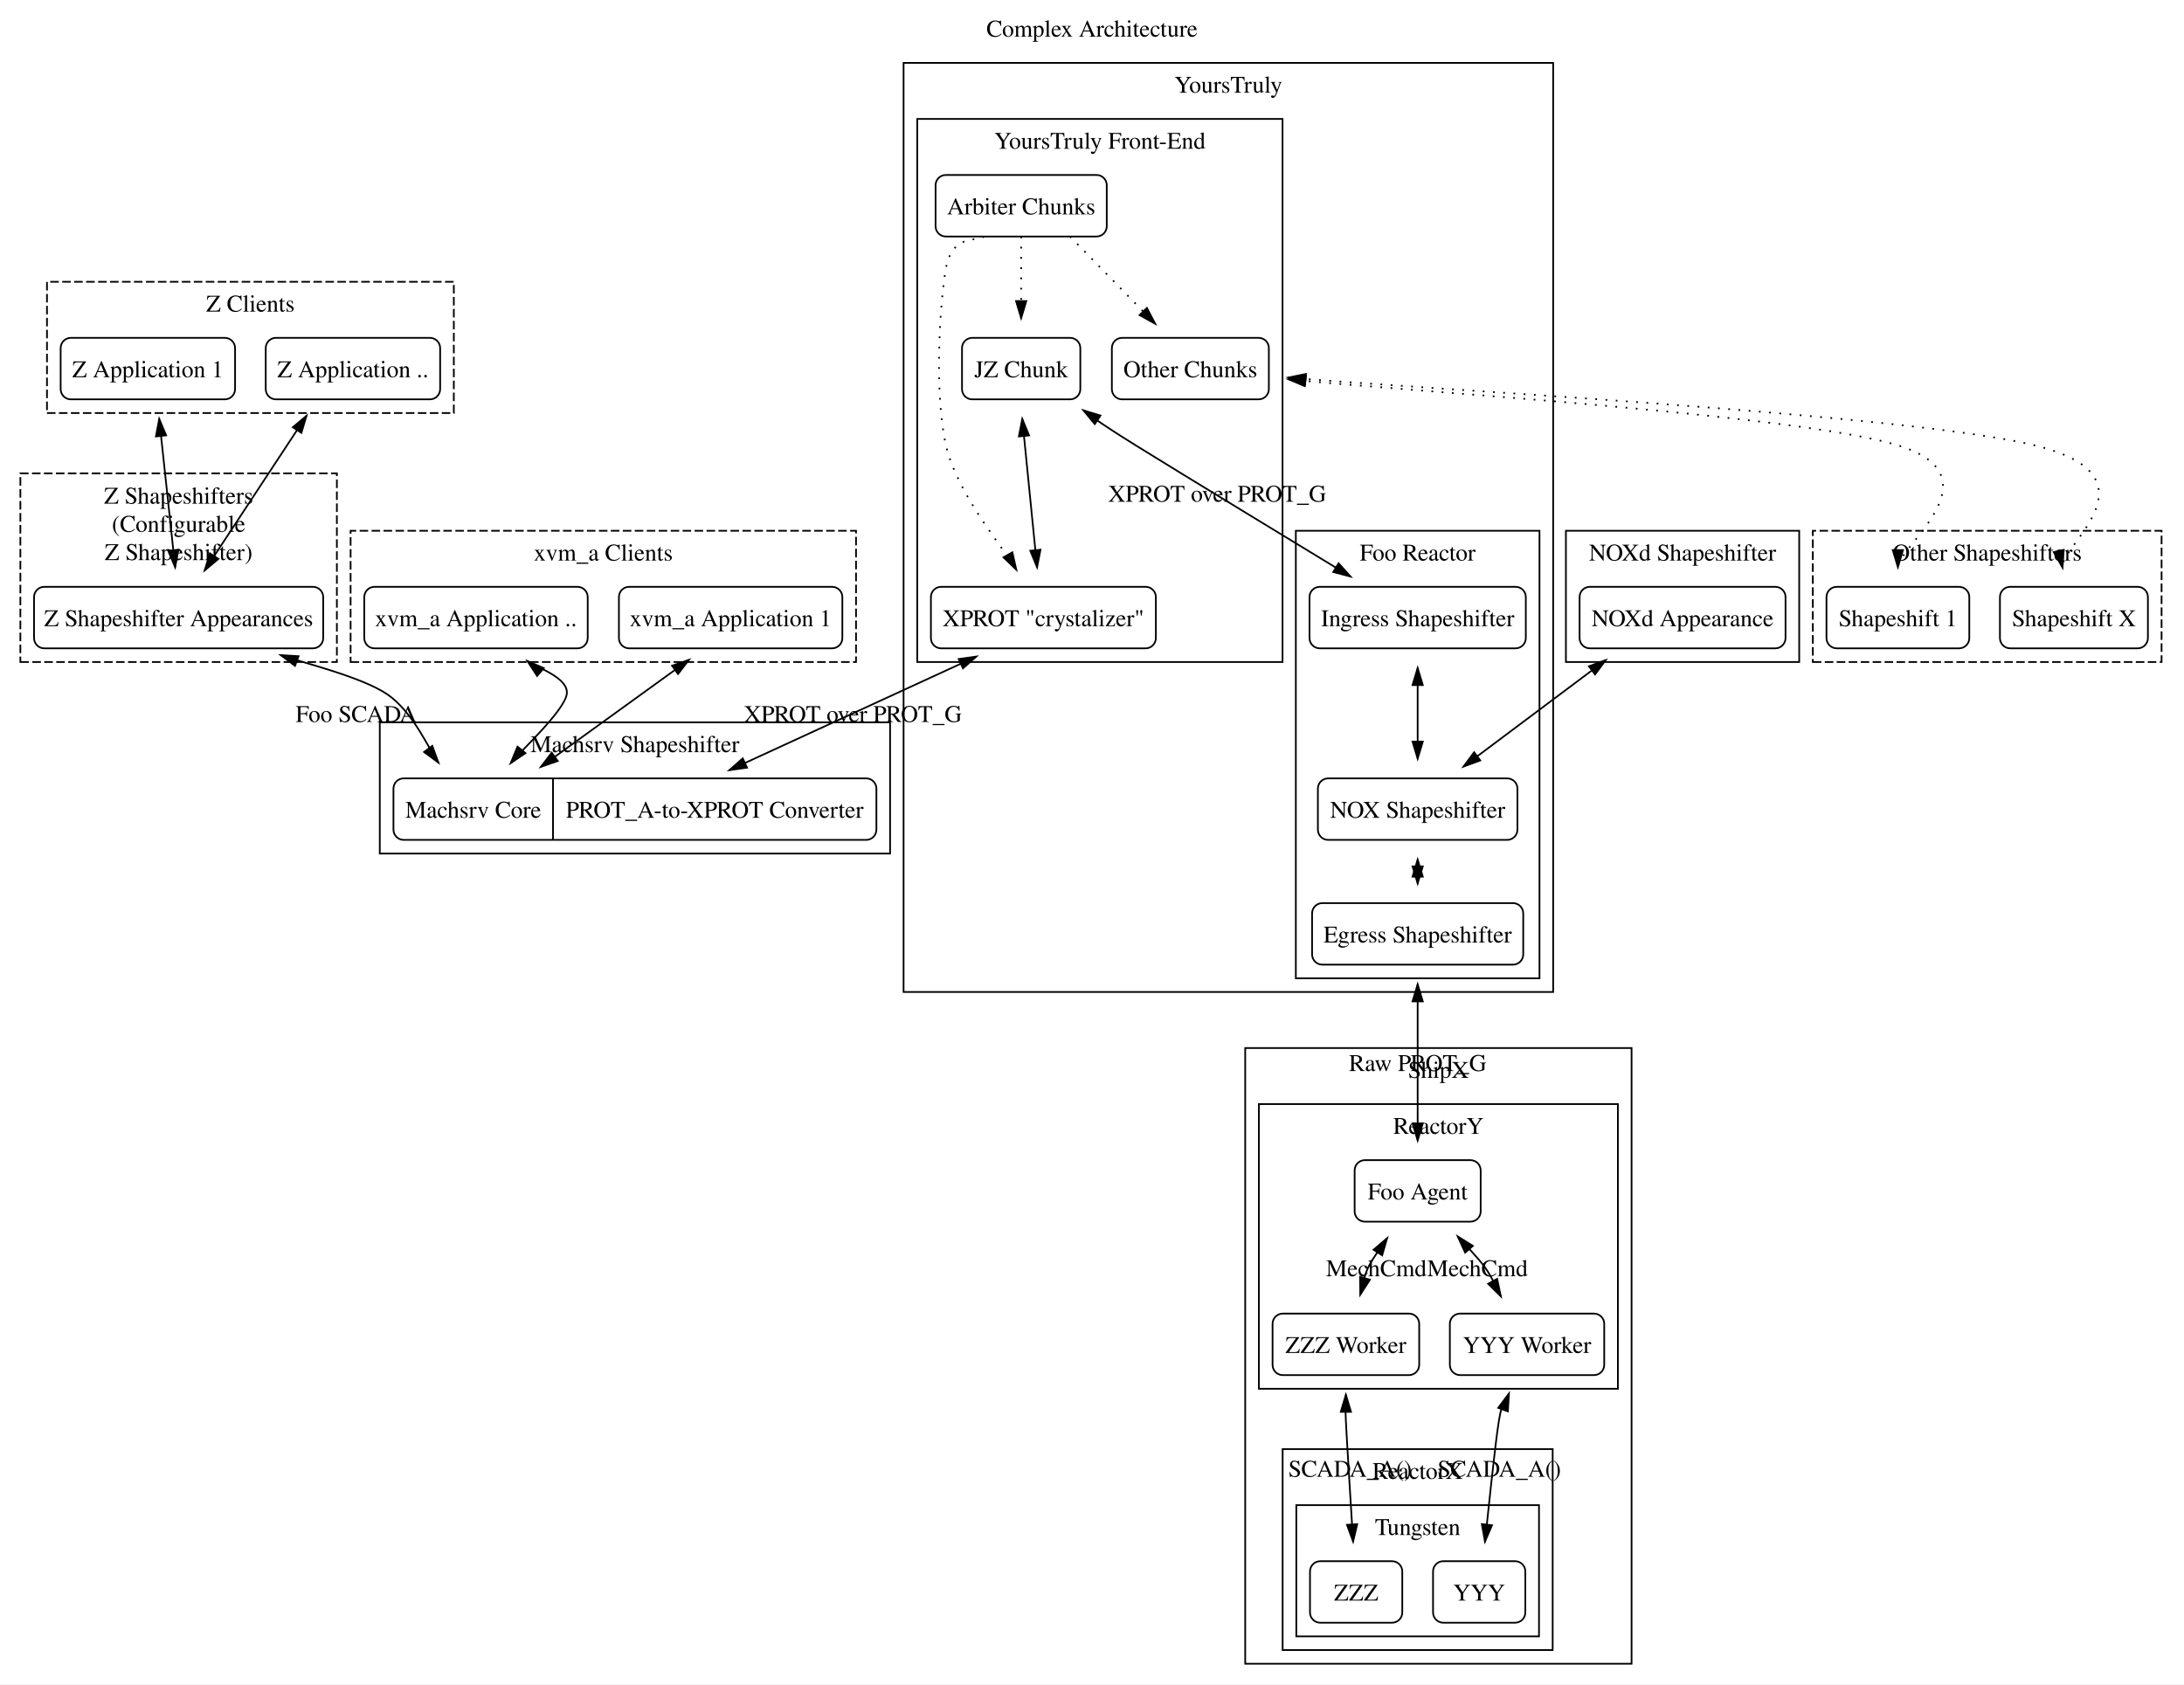
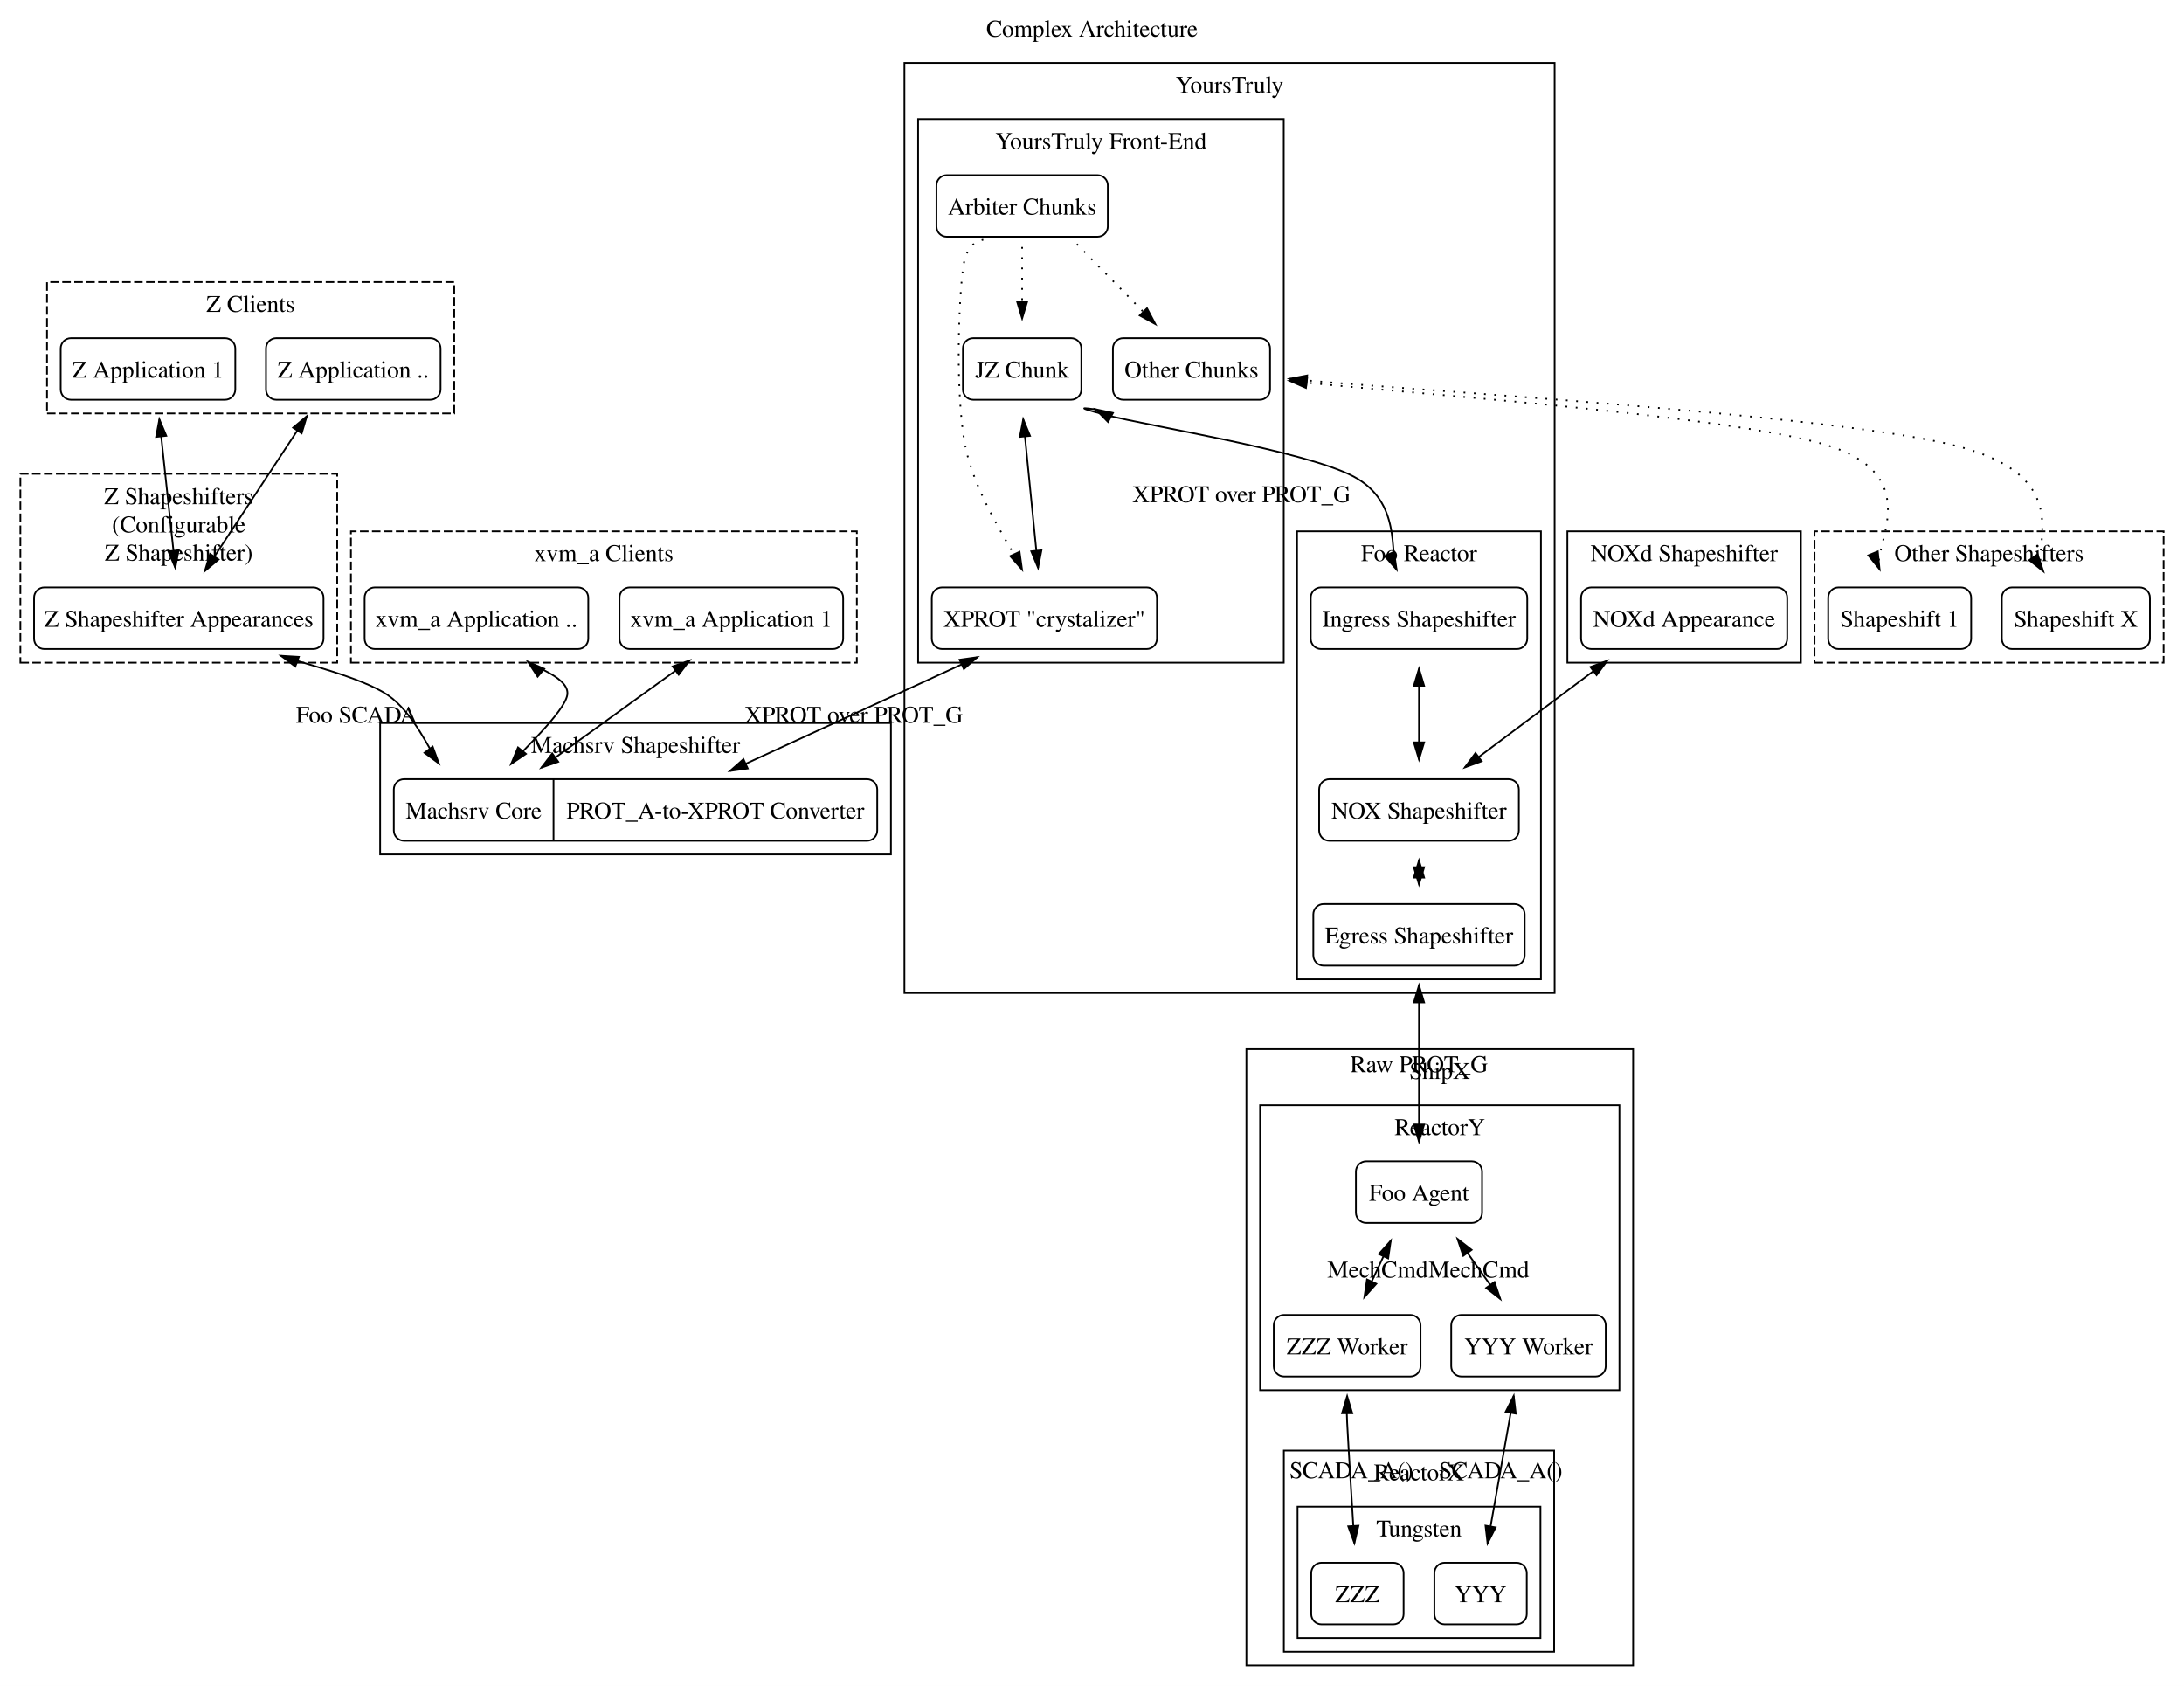
- <svg xmlns="http://www.w3.org/2000/svg" width="1277.927pt" height="985.6pt" viewBox="0 0 1277.927 985.6">
-   <rect x="0" y="0" width="1277.927" height="985.6" fill="white" />
+ <svg xmlns="http://www.w3.org/2000/svg" width="1276.727pt" height="985.6pt" viewBox="0 0 1276.727 985.6">
+   <rect x="0" y="0" width="1276.727" height="985.6" fill="white" />
  <g transform="translate(0 985.6) scale(1 -1)">
    <rect x="205.148" y="598.2" width="295.74" height="76.8" fill="none" stroke="black" stroke-dasharray="5,2" />
    <text x="353.018" y="-657.55" transform="scale(1 -1)" text-anchor="middle" font-family="Times,serif" font-size="14" fill="black">xvm_a Clients</text>
    <rect x="27.49" y="743.9" width="238.055" height="76.8" fill="none" stroke="black" stroke-dasharray="5,2" />
    <text x="146.518" y="-803.25" transform="scale(1 -1)" text-anchor="middle" font-family="Times,serif" font-size="14" fill="black">Z Clients</text>
    <rect x="11.92" y="598.2" width="185.196" height="110.4" fill="none" stroke="black" stroke-dasharray="5,2" />
    <text x="104.518" y="-690.851" transform="scale(1 -1)" text-anchor="middle" font-family="Times,serif" font-size="14" fill="black">Z Shapeshifters</text>
    <text x="104.518" y="-674.35" transform="scale(1 -1)" text-anchor="middle" font-family="Times,serif" font-size="14" fill="black">(Configurable</text>
    <text x="104.518" y="-657.85" transform="scale(1 -1)" text-anchor="middle" font-family="Times,serif" font-size="14" fill="black">Z Shapeshifter)</text>
    <rect x="222.219" y="486.1" width="298.597" height="76.8" fill="none" stroke="black" />
    <text x="371.518" y="-545.45" transform="scale(1 -1)" text-anchor="middle" font-family="Times,serif" font-size="14" fill="black">Machsrv Shapeshifter</text>
    <rect x="916.264" y="598.2" width="136.508" height="76.8" fill="none" stroke="black" />
    <text x="984.518" y="-657.55" transform="scale(1 -1)" text-anchor="middle" font-family="Times,serif" font-size="14" fill="black">NOXd Shapeshifter</text>
    <rect x="528.706" y="405.1" width="380.096" height="543.7" fill="none" stroke="black" />
    <text x="718.754" y="-931.35" transform="scale(1 -1)" text-anchor="middle" font-family="Times,serif" font-size="14" fill="black">YoursTruly</text>
    <rect x="758.233" y="413.1" width="142.569" height="261.9" fill="none" stroke="black" />
    <text x="829.518" y="-657.55" transform="scale(1 -1)" text-anchor="middle" font-family="Times,serif" font-size="14" fill="black">Foo Reactor</text>
    <rect x="536.706" y="598.2" width="213.744" height="317.8" fill="none" stroke="black" />
    <text x="643.578" y="-898.55" transform="scale(1 -1)" text-anchor="middle" font-family="Times,serif" font-size="14" fill="black">YoursTruly Front-End</text>
    <rect x="1060.737" y="598.2" width="204.07" height="76.8" fill="none" stroke="black" stroke-dasharray="5,2" />
    <text x="1162.772" y="-657.55" transform="scale(1 -1)" text-anchor="middle" font-family="Times,serif" font-size="14" fill="black">Other Shapeshifters</text>
    <rect x="728.616" y="12" width="226.066" height="360.3" fill="none" stroke="black" />
    <text x="841.649" y="-354.85" transform="scale(1 -1)" text-anchor="middle" font-family="Times,serif" font-size="14" fill="black">ShipX</text>
    <rect x="750.518" y="20" width="158" height="117.6" fill="none" stroke="black" />
    <text x="829.518" y="-120.15" transform="scale(1 -1)" text-anchor="middle" font-family="Times,serif" font-size="14" fill="black">ReactorX</text>
    <rect x="758.518" y="28" width="142" height="76.8" fill="none" stroke="black" />
    <text x="829.518" y="-87.35" transform="scale(1 -1)" text-anchor="middle" font-family="Times,serif" font-size="14" fill="black">Tungsten</text>
    <rect x="736.616" y="172.9" width="210.066" height="166.6" fill="none" stroke="black" />
    <text x="841.649" y="-322.05" transform="scale(1 -1)" text-anchor="middle" font-family="Times,serif" font-size="14" fill="black">ReactorY</text>
    <path d="M 93.16 740.452 C 94.714 725.985 100.93 668.115 102.484 653.648" fill="none" stroke="black" />
    <polygon points="102.484,653.648 104.399,663.911 98.434,663.27" fill="black" stroke="black" />
    <polygon points="93.16,740.452 91.245,730.189 97.211,730.83" fill="black" stroke="black" />
    <path d="M 179.34 742.284 C 169.413 727.206 129.705 666.894 119.778 651.816" fill="none" stroke="black" />
    <polygon points="119.778,651.816 127.782,658.519 122.771,661.818" fill="black" stroke="black" />
    <polygon points="179.34,742.284 171.335,735.581 176.347,732.282" fill="black" stroke="black" />
    <path d="M 164.271 602.226 C 174.661 598.405 211.236 589.785 226.613 579.3 C 241.99 568.815 251.545 545.982 256.531 539.318" fill="none" stroke="black" />
    <polygon points="256.531,539.318 252.942,549.122 248.138,545.528" fill="black" stroke="black" />
    <polygon points="164.271,602.226 172.621,595.959 174.692,601.59" fill="black" stroke="black" />
    <text x="208.447" y="-563.1" transform="scale(1 -1)" text-anchor="middle" font-family="Times,serif" font-size="14" fill="black">Foo SCADA</text>
    <path d="M 403.092 599.455 C 388.658 589.02 330.922 547.28 316.488 536.845" fill="none" stroke="black" />
    <polygon points="316.488,536.845 326.349,540.273 322.834,545.135" fill="black" stroke="black" />
    <polygon points="403.092,599.455 393.23,596.027 396.745,591.165" fill="black" stroke="black" />
    <path d="M 308.595 598.765 C 312.431 595.521 333.241 589.256 331.613 579.3 C 329.985 569.344 304.289 545.74 298.824 539.028" fill="none" stroke="black" />
    <polygon points="298.824,539.028 307.464,544.889 302.811,548.677" fill="black" stroke="black" />
    <polygon points="308.595,598.765 314.293,590.018 318.168,594.599" fill="black" stroke="black" />
    <path d="M 829.518 594.686 C 829.518 585.841 829.518 550.459 829.518 541.614" fill="none" stroke="black" />
    <polygon points="829.518,541.614 832.518,551.614 826.518,551.614" fill="black" stroke="black" />
    <polygon points="829.518,594.686 826.518,584.686 832.518,584.686" fill="black" stroke="black" />
    <path d="M 829.518 482.586 C 829.518 480.258 829.518 470.942 829.518 468.614" fill="none" stroke="black" />
    <polygon points="829.518,468.614 832.518,478.614 826.518,478.614" fill="black" stroke="black" />
    <polygon points="829.518,482.586 826.518,472.586 832.518,472.586" fill="black" stroke="black" />
    <path d="M 939.523 599.298 C 925.66 588.915 870.208 547.385 856.345 537.002" fill="none" stroke="black" />
    <polygon points="856.345,537.002 866.147,540.595 862.551,545.398" fill="black" stroke="black" />
    <polygon points="939.523,599.298 929.72,595.705 933.317,590.902" fill="black" stroke="black" />
-     <path d="M 575.819 847.2 C 572.102 844.117 557.235 849.067 553.518 828.7 C 549.801 808.333 546.659 754.413 553.518 725 C 560.377 695.587 587.813 664.352 594.672 652.222" fill="none" stroke="black" stroke-dasharray="1,5" />
-     <polygon points="594.672,652.222 592.361,662.403 587.138,659.45" fill="black" stroke="black" />
+     <path d="M 580.479 847.2 C 577.561 844.117 565.67 849.067 562.968 828.7 C 560.266 808.333 558.52 754.339 564.268 725 C 570.016 695.661 591.926 664.72 597.457 652.665" fill="none" stroke="black" stroke-dasharray="1,5" />
+     <polygon points="597.457,652.665 596.014,663.005 590.56,660.502" fill="black" stroke="black" />
    <path d="M 597.518 847.2 C 597.518 839.236 597.518 807.378 597.518 799.414" fill="none" stroke="black" stroke-dasharray="1,5" />
    <polygon points="597.518,799.414 600.518,809.414 594.518,809.414" fill="black" stroke="black" />
-     <path d="M 626.121 847.2 C 634.422 838.69 667.626 804.651 675.927 796.142" fill="none" stroke="black" stroke-dasharray="1,5" />
-     <polygon points="675.927,796.142 671.092,805.395 666.797,801.205" fill="black" stroke="black" />
-     <path d="M 633.942 745.49 C 639.038 742.075 638.47 741.215 664.518 725 C 690.566 708.785 769.277 661.002 790.228 648.202" fill="none" stroke="black" />
-     <polygon points="790.228,648.202 783.259,655.976 780.131,650.855" fill="black" stroke="black" />
-     <polygon points="633.942,745.49 640.579,737.431 643.919,742.416" fill="black" stroke="black" />
-     <text x="712.216" y="-692" transform="scale(1 -1)" text-anchor="middle" font-family="Times,serif" font-size="14" fill="black">XPROT over PROT_G</text>
+     <path d="M 625.282 847.2 C 633.633 838.687 667.034 804.633 675.384 796.12" fill="none" stroke="black" stroke-dasharray="1,5" />
+     <polygon points="675.384,796.12 670.524,805.359 666.24,801.158" fill="black" stroke="black" />
+     <path d="M 640.399 746.359 C 641.418 745.799 621.361 749.56 646.518 743 C 671.674 736.44 763.025 722.057 791.338 707 C 819.652 691.943 812.22 661.713 816.397 652.656" fill="none" stroke="black" />
+     <polygon points="816.397,652.656 814.934,662.993 809.485,660.48" fill="black" stroke="black" />
+     <polygon points="640.399,746.359 647.721,738.917 650.608,744.177" fill="black" stroke="black" />
+     <text x="725.762" y="-692" transform="scale(1 -1)" text-anchor="middle" font-family="Times,serif" font-size="14" fill="black">XPROT over PROT_G</text>
    <path d="M 598.161 740.443 C 599.606 725.979 605.384 668.121 606.829 653.657" fill="none" stroke="black" />
    <polygon points="606.829,653.657 608.82,663.905 602.85,663.309" fill="black" stroke="black" />
    <polygon points="598.161,740.443 596.17,730.195 602.14,730.791" fill="black" stroke="black" />
    <path d="M 571.294 601.388 C 547.208 590.309 450.863 545.991 426.777 534.912" fill="none" stroke="black" />
    <polygon points="426.777,534.912 437.116,536.365 434.608,541.816" fill="black" stroke="black" />
    <polygon points="571.294,601.388 560.955,599.935 563.463,594.484" fill="black" stroke="black" />
    <text x="499.035" y="-563.1" transform="scale(1 -1)" text-anchor="middle" font-family="Times,serif" font-size="14" fill="black">XPROT over PROT_G</text>
-     <path d="M 753.896 763.677 C 813.333 757.231 1051.081 743.327 1110.518 725 C 1169.955 706.673 1110.518 665.595 1110.518 653.714" fill="none" stroke="black" stroke-dasharray="1,5" />
-     <polygon points="1110.518,653.714 1113.518,663.714 1107.518,663.714" fill="black" stroke="black" />
-     <polygon points="753.896,763.677 763.514,759.616 764.161,765.581" fill="black" stroke="black" />
-     <path d="M 753.916 764.683 C 826.683 758.069 1115.029 743.543 1190.518 725 C 1266.007 706.457 1204.127 665.354 1206.849 653.425" fill="none" stroke="black" stroke-dasharray="1,5" />
-     <polygon points="1206.849,653.425 1207.55,663.842 1201.7,662.507" fill="black" stroke="black" />
-     <polygon points="753.916,764.683 763.604,760.79 764.147,766.766" fill="black" stroke="black" />
-     <path d="M 811.645 261.028 C 809.791 258.157 803.137 249.312 800.518 243.8 C 797.899 238.288 796.696 230.599 795.931 227.959" fill="none" stroke="black" />
-     <polygon points="795.931,227.959 801.594,236.73 795.831,238.399" fill="black" stroke="black" />
-     <polygon points="811.645,261.028 803.7,254.256 808.74,251" fill="black" stroke="black" />
+     <path d="M 753.881 762.988 C 806.42 756.656 1011.639 743.356 1069.118 725 C 1126.596 706.644 1093.812 664.875 1098.751 652.85" fill="none" stroke="black" stroke-dasharray="1,5" />
+     <polygon points="1098.751,652.85 1097.727,663.24 1092.176,660.961" fill="black" stroke="black" />
+     <polygon points="753.881,762.988 763.45,758.813 764.168,764.77" fill="black" stroke="black" />
+     <path d="M 753.906 764.134 C 818.824 757.612 1069.998 743.747 1143.418 725 C 1216.838 706.253 1185.925 663.877 1194.426 651.652" fill="none" stroke="black" stroke-dasharray="1,5" />
+     <polygon points="1194.426,651.652 1191.18,661.575 1186.254,658.15" fill="black" stroke="black" />
+     <polygon points="753.906,764.134 763.556,760.15 764.156,766.12" fill="black" stroke="black" />
+     <path d="M 813.014 260.271 C 810.446 254.781 800.175 232.819 797.607 227.329" fill="none" stroke="black" />
+     <polygon points="797.607,227.329 804.561,235.116 799.126,237.658" fill="black" stroke="black" />
+     <polygon points="813.014,260.271 806.06,252.484 811.495,249.942" fill="black" stroke="black" />
    <text x="805.311" y="-238.75" transform="scale(1 -1)" text-anchor="middle" font-family="Times,serif" font-size="14" fill="black">MechCmd</text>
-     <path d="M 852.958 262.055 C 855.635 259.013 864.814 249.641 869.018 243.8 C 873.222 237.959 876.654 229.806 878.181 227.007" fill="none" stroke="black" />
-     <polygon points="878.181,227.007 876.025,237.222 870.758,234.348" fill="black" stroke="black" />
-     <polygon points="852.958,262.055 857.311,252.566 861.815,256.529" fill="black" stroke="black" />
+     <path d="M 852.035 261.324 C 856.198 255.483 872.851 232.117 877.014 226.276" fill="none" stroke="black" />
+     <polygon points="877.014,226.276 873.653,236.161 868.767,232.678" fill="black" stroke="black" />
+     <polygon points="852.035,261.324 855.396,251.439 860.282,254.922" fill="black" stroke="black" />
    <text x="864.524" y="-238.75" transform="scale(1 -1)" text-anchor="middle" font-family="Times,serif" font-size="14" fill="black">MechCmd</text>
    <path d="M 787.518 169.386 C 787.518 166.822 786.813 168.316 787.518 154 C 788.223 139.684 791.043 95.244 791.748 83.493" fill="none" stroke="black" />
    <polygon points="791.748,83.493 794.144,93.655 788.155,93.295" fill="black" stroke="black" />
    <polygon points="787.518,169.386 784.518,159.386 790.518,159.386" fill="black" stroke="black" />
    <text x="789.978" y="-121.4" transform="scale(1 -1)" text-anchor="middle" font-family="Times,serif" font-size="14" fill="black">SCADA_A()</text>
-     <path d="M 882.932 170.093 C 881.946 167.411 879.356 168.442 877.018 154 C 874.68 139.558 870.256 95.198 868.903 83.438" fill="none" stroke="black" />
-     <polygon points="868.903,83.438 873.026,93.03 867.065,93.715" fill="black" stroke="black" />
-     <polygon points="882.932,170.093 876.667,161.742 882.298,159.672" fill="black" stroke="black" />
+     <path d="M 884.892 169.563 C 882.343 155.192 872.148 97.708 869.599 83.337" fill="none" stroke="black" />
+     <polygon points="869.599,83.337 874.299,92.659 868.391,93.707" fill="black" stroke="black" />
+     <polygon points="884.892,169.563 880.192,160.241 886.1,159.193" fill="black" stroke="black" />
    <text x="877.245" y="-121.4" transform="scale(1 -1)" text-anchor="middle" font-family="Times,serif" font-size="14" fill="black">SCADA_A()</text>
    <path d="M 829.518 409.586 C 829.518 394.358 829.518 333.442 829.518 318.214" fill="none" stroke="black" />
    <polygon points="829.518,318.214 832.518,328.214 826.518,328.214" fill="black" stroke="black" />
    <polygon points="829.518,409.586 826.518,399.586 832.518,399.586" fill="black" stroke="black" />
    <text x="829.518" y="-358.85" transform="scale(1 -1)" text-anchor="middle" font-family="Times,serif" font-size="14" fill="black">Raw PROT_G</text>
    <rect x="213.148" y="606.2" width="130.74" height="36" rx="6" ry="6" fill="none" stroke="black" />
    <text x="278.518" y="-619.15" transform="scale(1 -1)" text-anchor="middle" font-family="Times,serif" font-size="14" fill="black">xvm_a Application ..</text>
    <rect x="362.148" y="606.2" width="130.74" height="36" rx="6" ry="6" fill="none" stroke="black" />
    <text x="427.518" y="-619.15" transform="scale(1 -1)" text-anchor="middle" font-family="Times,serif" font-size="14" fill="black">xvm_a Application 1</text>
    <rect x="155.49" y="751.9" width="102.055" height="36" rx="6" ry="6" fill="none" stroke="black" />
    <text x="206.518" y="-764.85" transform="scale(1 -1)" text-anchor="middle" font-family="Times,serif" font-size="14" fill="black">Z Application ..</text>
    <rect x="35.49" y="751.9" width="102.055" height="36" rx="6" ry="6" fill="none" stroke="black" />
    <text x="86.518" y="-764.85" transform="scale(1 -1)" text-anchor="middle" font-family="Times,serif" font-size="14" fill="black">Z Application 1</text>
    <rect x="19.92" y="606.2" width="169.196" height="36" rx="6" ry="6" fill="none" stroke="black" />
    <text x="104.518" y="-619.15" transform="scale(1 -1)" text-anchor="middle" font-family="Times,serif" font-size="14" fill="black">Z Shapeshifter Appearances</text>
    <rect x="230.219" y="494.1" width="282.597" height="36" rx="6" ry="6" fill="none" stroke="black" />
    <line x1="323.578" y1="494.1" x2="323.578" y2="530.1" stroke="black" />
    <text x="276.899" y="-507.05" transform="scale(1 -1)" text-anchor="middle" font-family="Times,serif" font-size="14" fill="black">Machsrv Core</text>
    <text x="418.197" y="-507.05" transform="scale(1 -1)" text-anchor="middle" font-family="Times,serif" font-size="14" fill="black">PROT_A-to-XPROT Converter</text>
    <rect x="924.264" y="606.2" width="120.508" height="36" rx="6" ry="6" fill="none" stroke="black" />
    <text x="984.518" y="-619.15" transform="scale(1 -1)" text-anchor="middle" font-family="Times,serif" font-size="14" fill="black">NOXd Appearance</text>
    <rect x="766.233" y="606.2" width="126.569" height="36" rx="6" ry="6" fill="none" stroke="black" />
    <text x="829.518" y="-619.15" transform="scale(1 -1)" text-anchor="middle" font-family="Times,serif" font-size="14" fill="black">Ingress Shapeshifter</text>
    <rect x="771.139" y="494.1" width="116.758" height="36" rx="6" ry="6" fill="none" stroke="black" />
    <text x="829.518" y="-507.05" transform="scale(1 -1)" text-anchor="middle" font-family="Times,serif" font-size="14" fill="black">NOX Shapeshifter</text>
    <rect x="767.742" y="421.1" width="123.552" height="36" rx="6" ry="6" fill="none" stroke="black" />
    <text x="829.518" y="-434.05" transform="scale(1 -1)" text-anchor="middle" font-family="Times,serif" font-size="14" fill="black">Egress Shapeshifter</text>
    <rect x="650.586" y="751.9" width="91.864" height="36" rx="6" ry="6" fill="none" stroke="black" />
    <text x="696.518" y="-764.85" transform="scale(1 -1)" text-anchor="middle" font-family="Times,serif" font-size="14" fill="black">Other Chunks</text>
    <rect x="544.706" y="606.2" width="131.624" height="36" rx="6" ry="6" fill="none" stroke="black" />
    <text x="610.518" y="-619.15" transform="scale(1 -1)" text-anchor="middle" font-family="Times,serif" font-size="14" fill="black">XPROT "crystalizer"</text>
    <rect x="562.905" y="751.9" width="69.226" height="36" rx="6" ry="6" fill="none" stroke="black" />
    <text x="597.518" y="-764.85" transform="scale(1 -1)" text-anchor="middle" font-family="Times,serif" font-size="14" fill="black">JZ Chunk</text>
    <rect x="547.435" y="847.2" width="100.167" height="36" rx="6" ry="6" fill="none" stroke="black" />
    <text x="597.518" y="-860.15" transform="scale(1 -1)" text-anchor="middle" font-family="Times,serif" font-size="14" fill="black">Arbiter Chunks</text>
    <rect x="1170.229" y="606.2" width="86.578" height="36" rx="6" ry="6" fill="none" stroke="black" />
    <text x="1213.518" y="-619.15" transform="scale(1 -1)" text-anchor="middle" font-family="Times,serif" font-size="14" fill="black">Shapeshift X</text>
    <rect x="1068.737" y="606.2" width="83.562" height="36" rx="6" ry="6" fill="none" stroke="black" />
    <text x="1110.518" y="-619.15" transform="scale(1 -1)" text-anchor="middle" font-family="Times,serif" font-size="14" fill="black">Shapeshift 1</text>
    <rect x="766.518" y="36" width="54" height="36" rx="6" ry="6" fill="none" stroke="black" />
    <text x="793.518" y="-48.95" transform="scale(1 -1)" text-anchor="middle" font-family="Times,serif" font-size="14" fill="black">ZZZ</text>
    <rect x="838.518" y="36" width="54" height="36" rx="6" ry="6" fill="none" stroke="black" />
    <text x="865.518" y="-48.95" transform="scale(1 -1)" text-anchor="middle" font-family="Times,serif" font-size="14" fill="black">YYY</text>
    <rect x="744.616" y="180.9" width="85.804" height="36" rx="6" ry="6" fill="none" stroke="black" />
    <text x="787.518" y="-193.85" transform="scale(1 -1)" text-anchor="middle" font-family="Times,serif" font-size="14" fill="black">ZZZ Worker</text>
    <rect x="848.354" y="180.9" width="90.329" height="36" rx="6" ry="6" fill="none" stroke="black" />
    <text x="893.518" y="-193.85" transform="scale(1 -1)" text-anchor="middle" font-family="Times,serif" font-size="14" fill="black">YYY Worker</text>
    <rect x="792.642" y="270.7" width="73.751" height="36" rx="6" ry="6" fill="none" stroke="black" />
    <text x="829.518" y="-283.65" transform="scale(1 -1)" text-anchor="middle" font-family="Times,serif" font-size="14" fill="black">Foo Agent</text>
-     <text x="638.963" y="-964.15" transform="scale(1 -1)" text-anchor="middle" font-family="Times,serif" font-size="14" fill="black">Complex Architecture</text>
+     <text x="638.363" y="-964.15" transform="scale(1 -1)" text-anchor="middle" font-family="Times,serif" font-size="14" fill="black">Complex Architecture</text>
  </g>
</svg>
